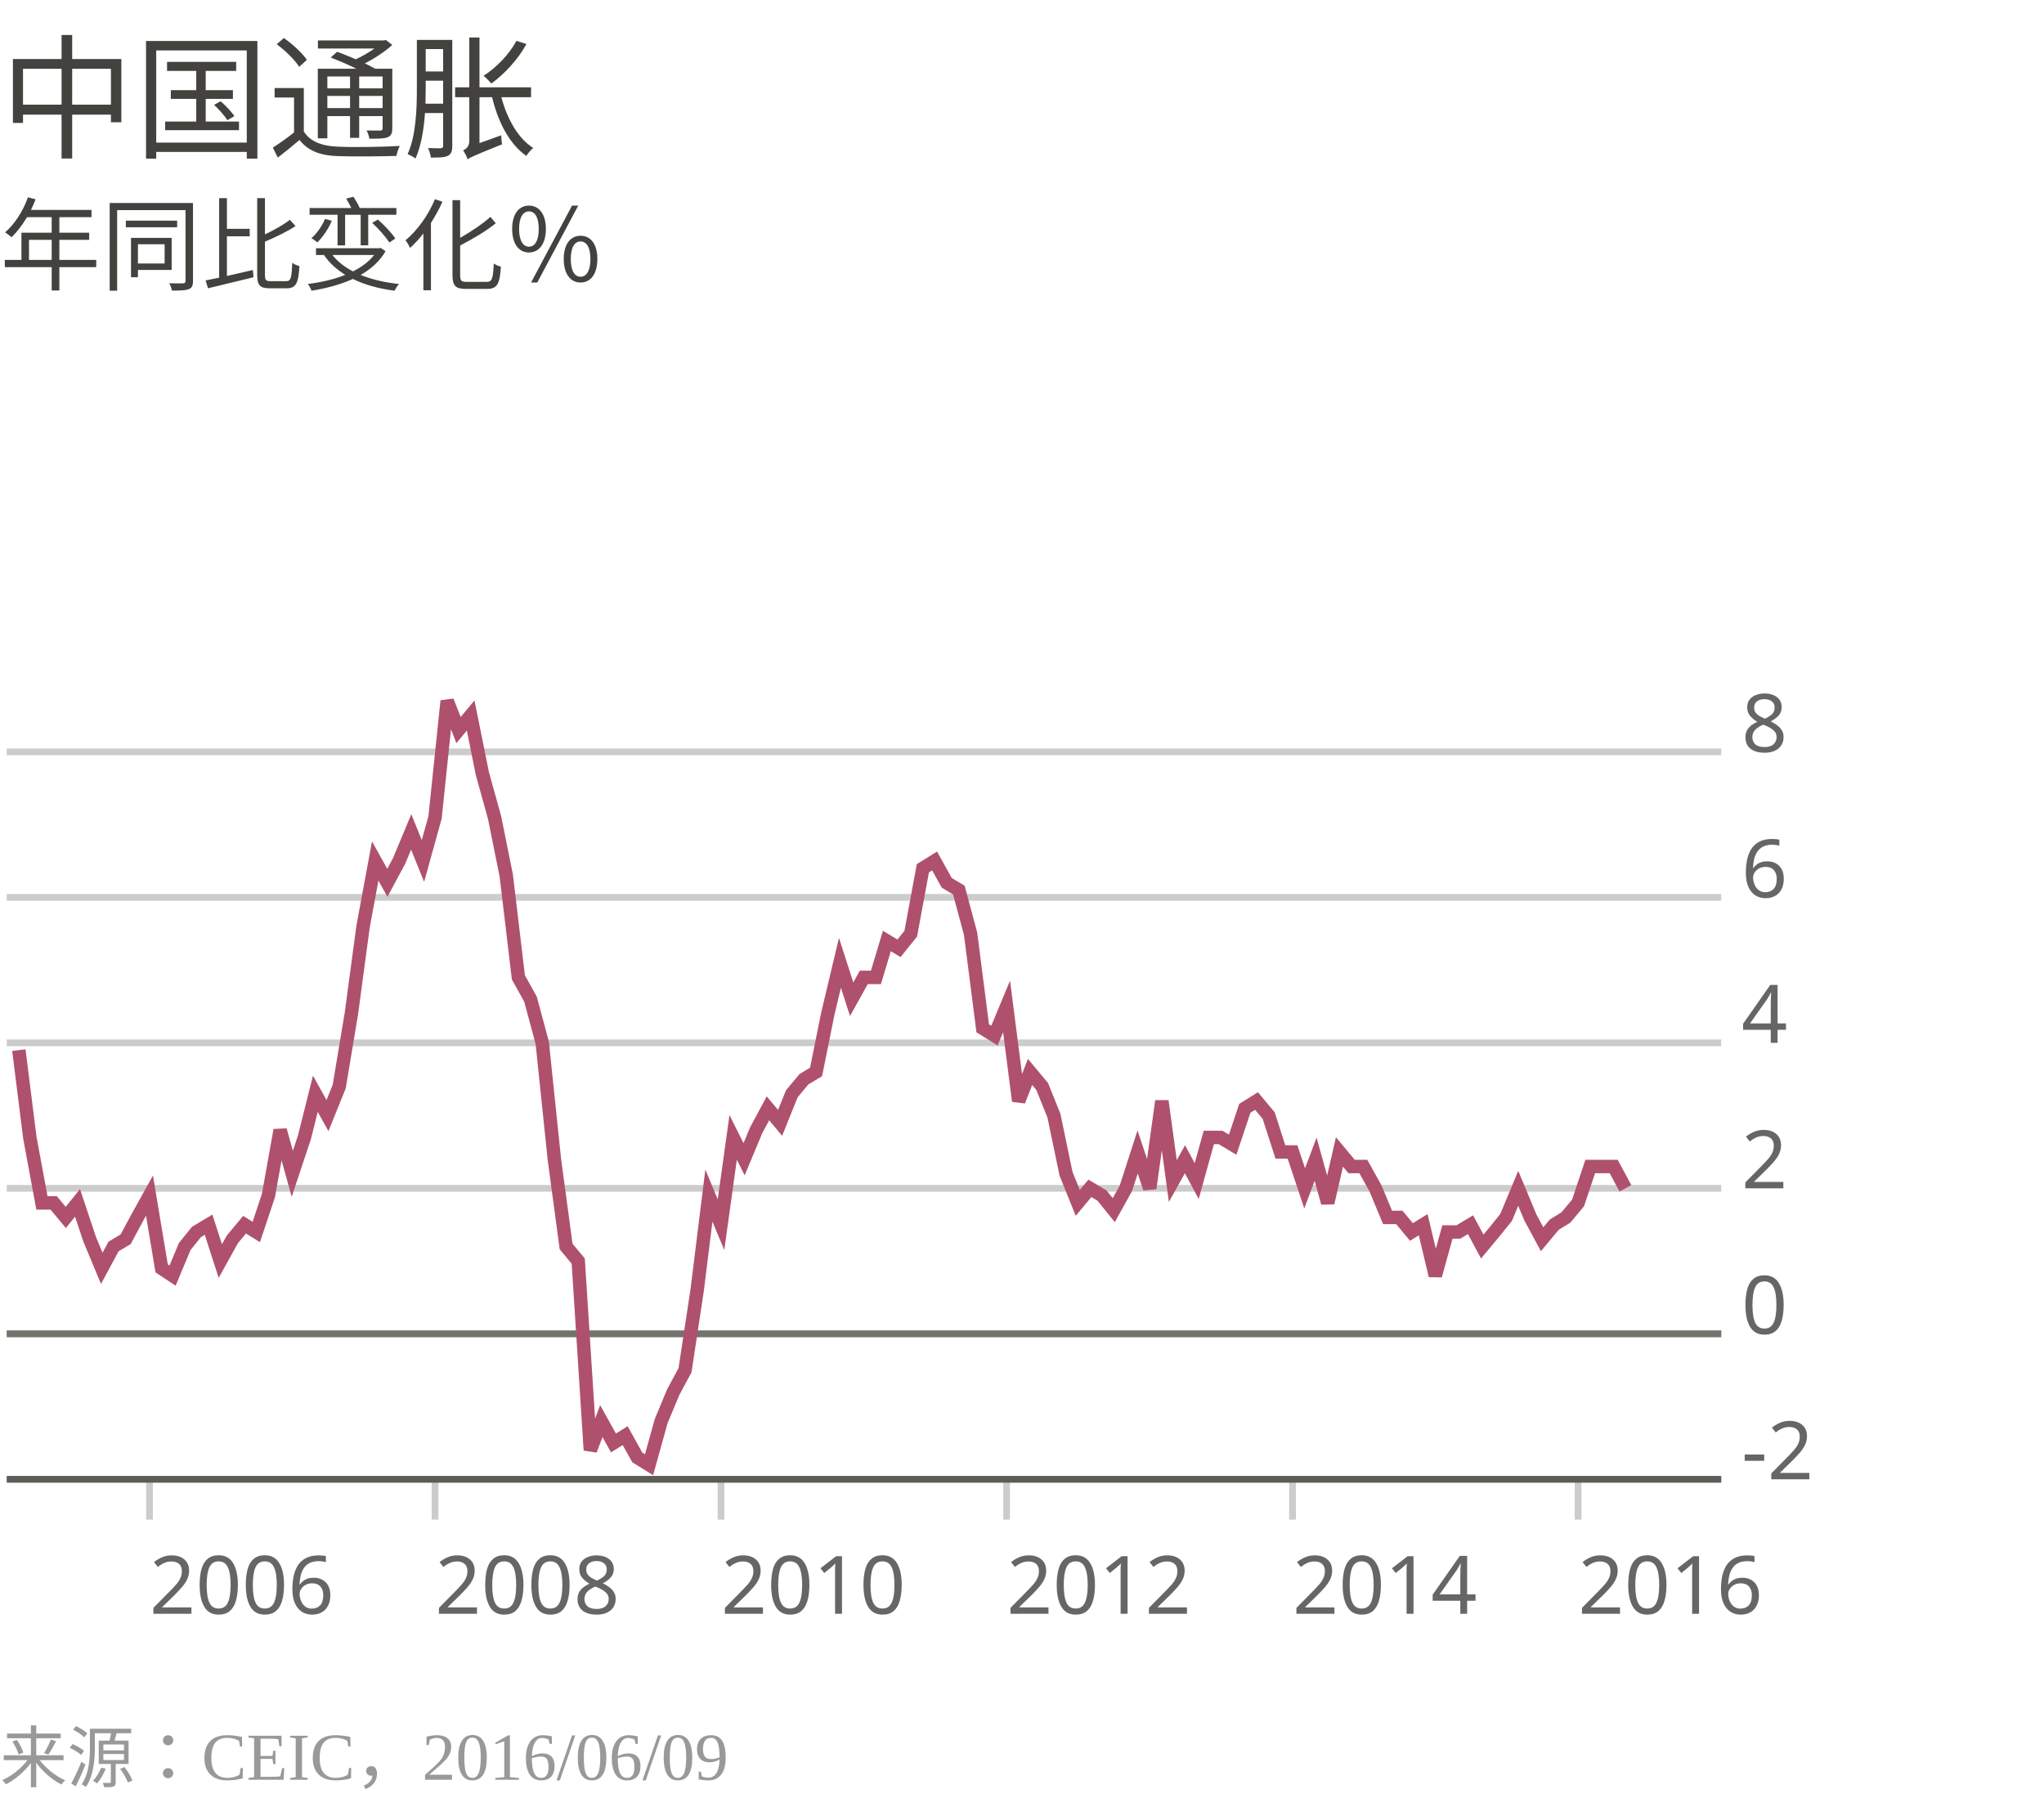
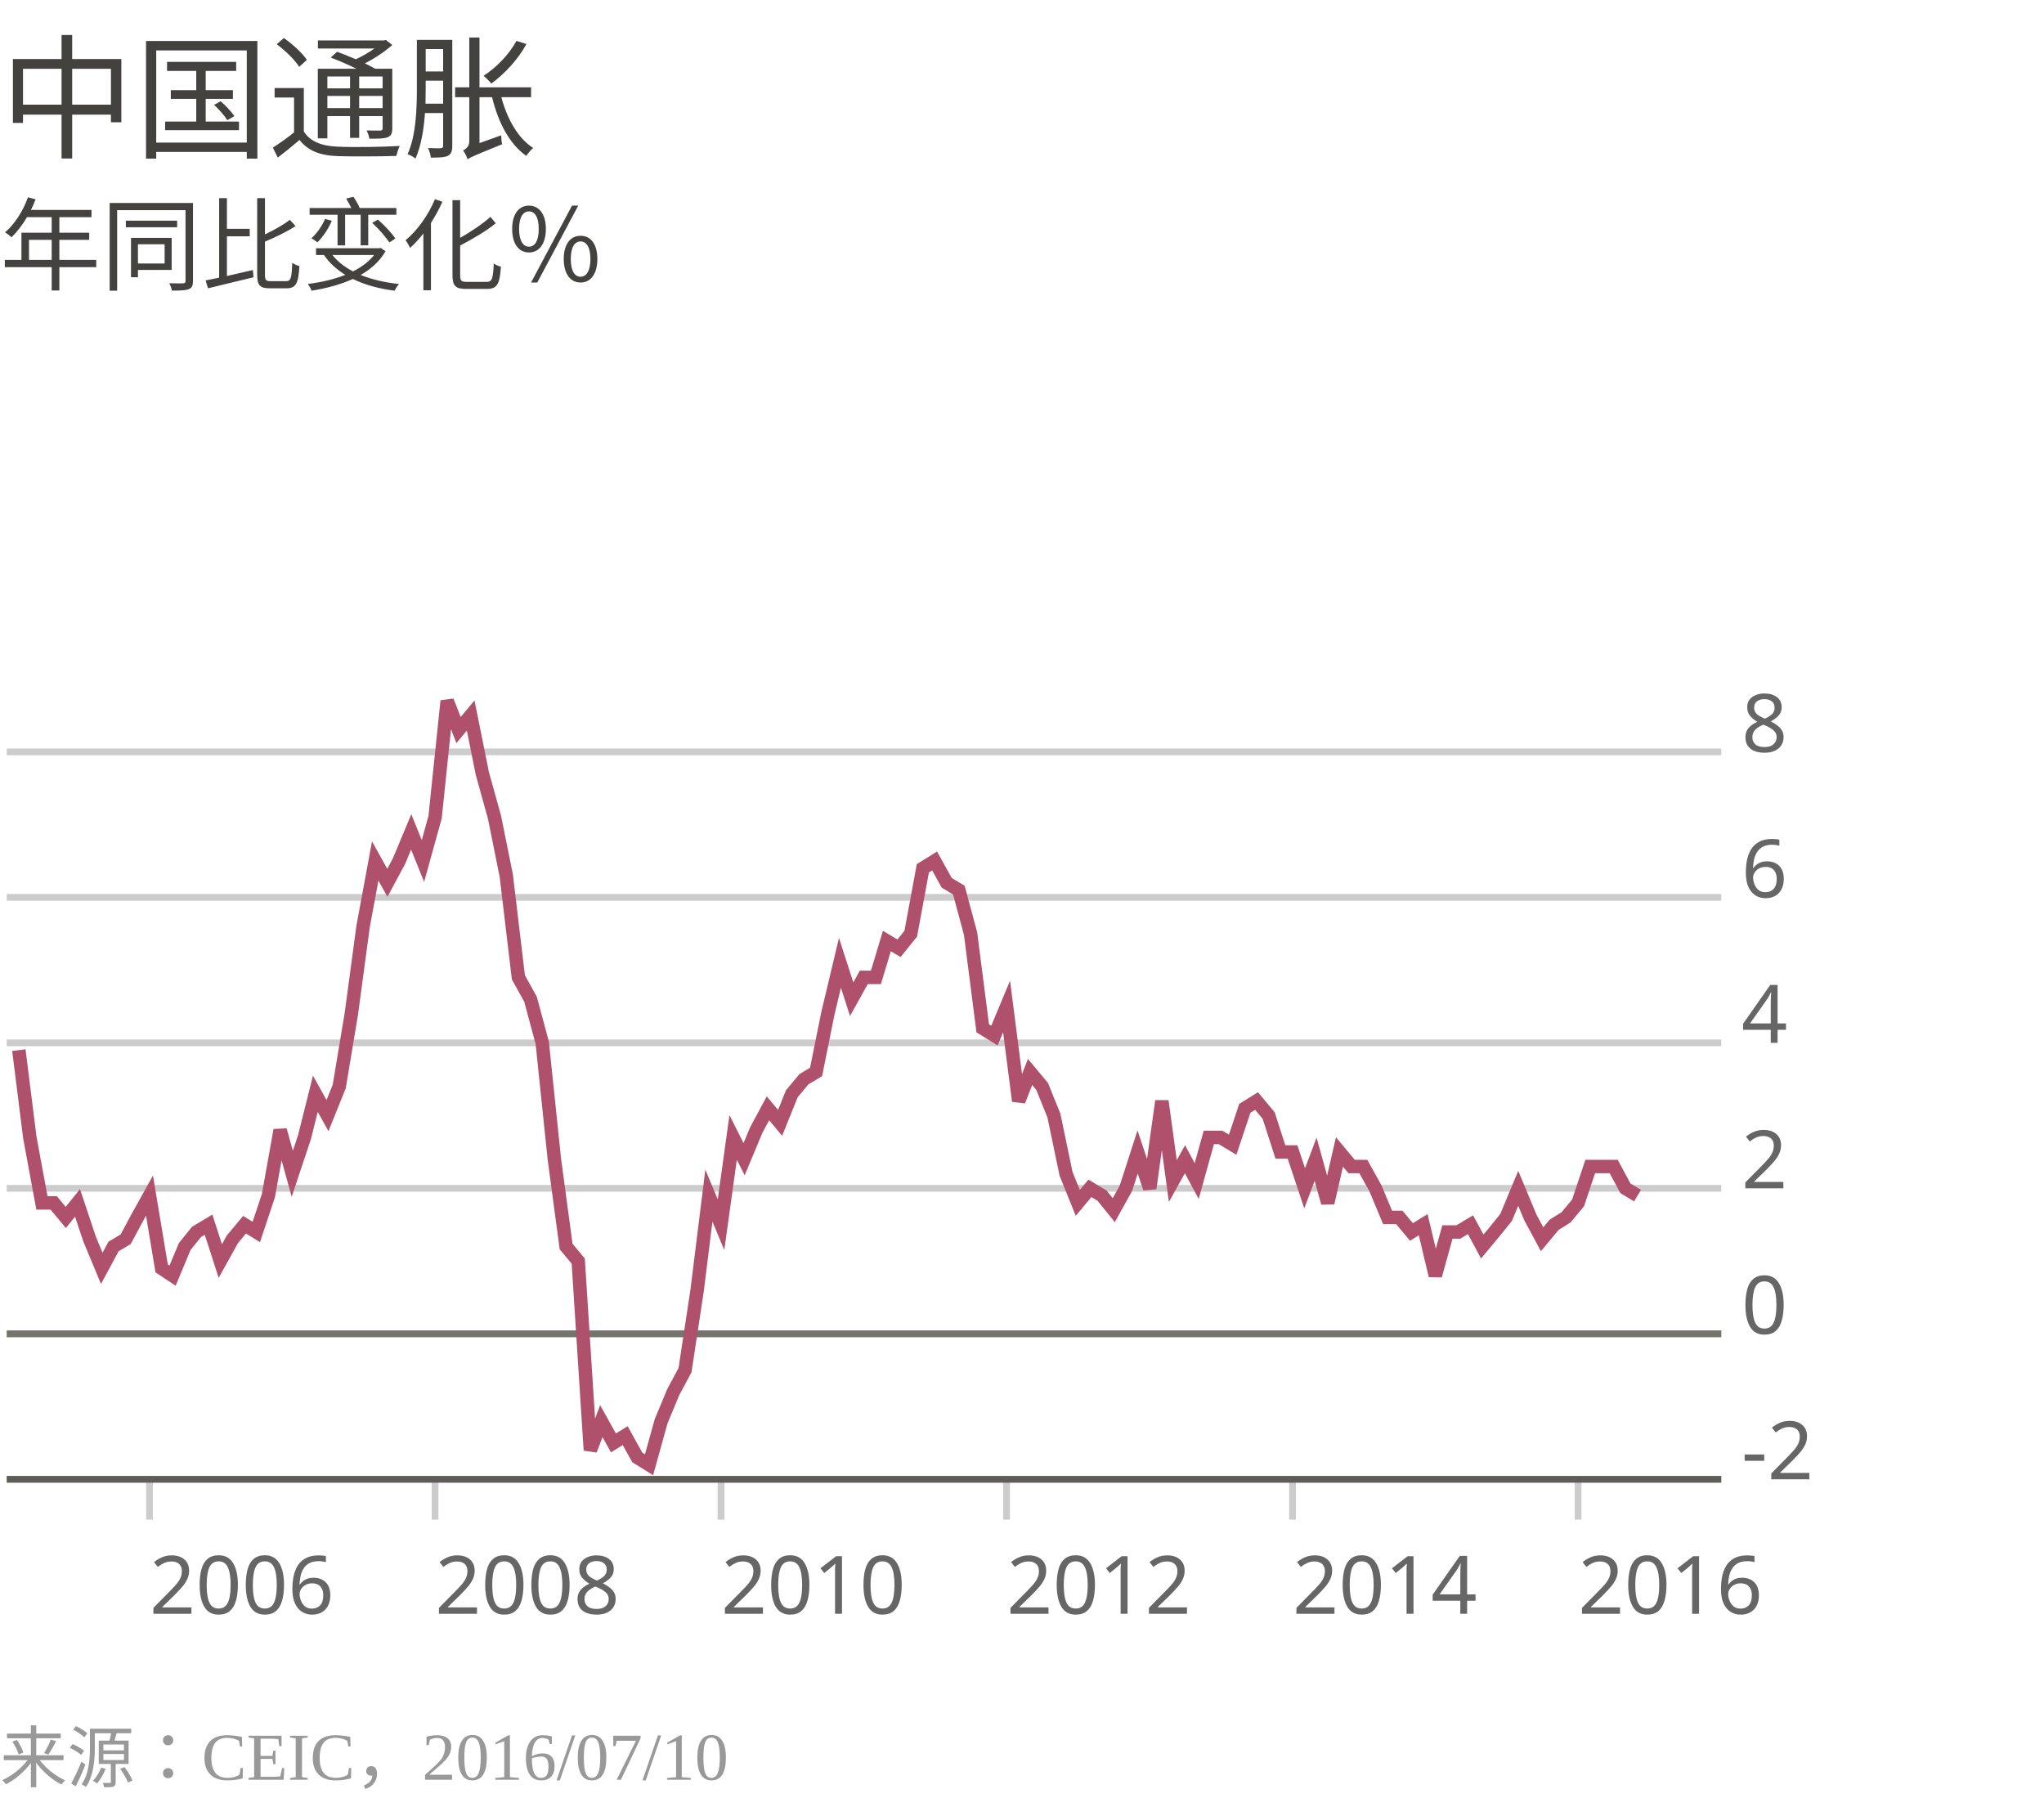
<svg xmlns="http://www.w3.org/2000/svg" viewBox="0 0 304 270">
  <text class="chart-title" fill="#43423e" font-size="20" y="22">中国通胀</text>
  <text class="chart-subtitle" fill="#43423e" font-size="15" y="42">年同比变化％</text>
-   <text class="chart-source" font-size="10" fill-opacity="0.4" y="265">来源：CEIC，2016/06/09</text>
+   <text class="chart-source" font-size="10" fill-opacity="0.4" y="265">来源：CEIC，2016/07/10</text>
  <g transform="translate(1,100)">
    <g transform="translate(0,120)" class="x axis">
      <g class="tick" style="" transform="translate(21.23546,0)">
        <line y2="6" x2="0" fill="none" stroke="#000" stroke-opacity="0.2" />
        <text dy="0" style="" y="20" x="0" font-family="MetricWeb,sans-serif" fill-opacity="0.6" font-size="12" text-anchor="start">2006</text>
      </g>
      <g class="tick" style="" transform="translate(63.70637,0)">
        <line y2="6" x2="0" fill="none" stroke="#000" stroke-opacity="0.2" />
        <text dy="0" style="" y="20" x="0" font-family="MetricWeb,sans-serif" fill-opacity="0.6" font-size="12" text-anchor="start">2008</text>
      </g>
      <g class="tick" style="" transform="translate(106.2355,0)">
        <line y2="6" x2="0" fill="none" stroke="#000" stroke-opacity="0.2" />
        <text dy="0" style="" y="20" x="0" font-family="MetricWeb,sans-serif" fill-opacity="0.6" font-size="12" text-anchor="start">2010</text>
      </g>
      <g class="tick" style="" transform="translate(148.7064,0)">
        <line y2="6" x2="0" fill="none" stroke="#000" stroke-opacity="0.2" />
        <text dy="0" style="" y="20" x="0" font-family="MetricWeb,sans-serif" fill-opacity="0.6" font-size="12" text-anchor="start">2012</text>
      </g>
      <g class="tick" style="" transform="translate(191.2355,0)">
        <line y2="6" x2="0" fill="none" stroke="#000" stroke-opacity="0.2" />
        <text dy="0" style="" y="20" x="0" font-family="MetricWeb,sans-serif" fill-opacity="0.6" font-size="12" text-anchor="start">2014</text>
      </g>
      <g class="tick" style="" transform="translate(233.7064,0)">
        <line y2="6" x2="0" fill="none" stroke="#000" stroke-opacity="0.2" />
        <text dy="0" style="" y="20" x="0" font-family="MetricWeb,sans-serif" fill-opacity="0.6" font-size="12" text-anchor="start">2016</text>
      </g>
      <path class="domain" d="M0,0V0H255V0" fill="none" stroke="#74736c" />
    </g>
    <g transform="translate(255,0)" class="y axis">
      <g class="tick" style="" transform="translate(0,120)">
        <line x2="-255" y2="0" fill="none" stroke="#000" stroke-opacity="0.2" />
        <text dy="0" style="text-anchor: start;" x="3" y="0" font-family="MetricWeb,sans-serif" fill-opacity="0.6" font-size="12">-2</text>
      </g>
      <g class="tick" style="" transform="translate(0,98.36364)">
        <line x2="-255" y2="0" fill="none" stroke="#000" stroke-opacity="0.2" />
        <text dy="0" style="text-anchor: start;" x="3" y="0" font-family="MetricWeb,sans-serif" fill-opacity="0.6" font-size="12">0</text>
      </g>
      <g class="tick" style="" transform="translate(0,76.72727)">
        <line x2="-255" y2="0" fill="none" stroke="#000" stroke-opacity="0.2" />
        <text dy="0" style="text-anchor: start;" x="3" y="0" font-family="MetricWeb,sans-serif" fill-opacity="0.6" font-size="12">2</text>
      </g>
      <g class="tick" style="" transform="translate(0,55.09091)">
        <line x2="-255" y2="0" fill="none" stroke="#000" stroke-opacity="0.2" />
        <text dy="0" style="text-anchor: start;" x="3" y="0" font-family="MetricWeb,sans-serif" fill-opacity="0.6" font-size="12">4</text>
      </g>
      <g class="tick" style="" transform="translate(0,33.45455)">
        <line x2="-255" y2="0" fill="none" stroke="#000" stroke-opacity="0.2" />
        <text dy="0" style="text-anchor: start;" x="3" y="0" font-family="MetricWeb,sans-serif" fill-opacity="0.6" font-size="12">6</text>
      </g>
      <g class="tick" style="" transform="translate(0,11.81818)">
        <line x2="-255" y2="0" fill="none" stroke="#000" stroke-opacity="0.2" />
        <text dy="0" style="text-anchor: start;" x="3" y="0" font-family="MetricWeb,sans-serif" fill-opacity="0.6" font-size="12">8</text>
      </g>
      <path class="domain" d="M-255,1H0V120H-255" fill="none" stroke="#000" stroke-opacity="0" />
      <line class="highlight-line" x1="0" x2="-255" y1="98.364" y2="98.364" fill="none" stroke="#74736c" />
    </g>
    <g>
-       <path d="M1.804,56.173L3.433,69.155L5.236,78.891L6.982,78.891L8.785,81.055L10.53,78.891L12.334,84.3L14.138,88.627L15.883,85.382L17.687,84.3L19.432,81.055L21.235,77.809L23.039,88.627L24.668,89.709L26.472,85.382L28.217,83.218L30.021,82.136L31.766,87.545L33.569,84.3L35.373,82.136L37.118,83.218L38.922,77.809L40.667,68.073L42.471,74.564L44.274,69.155L45.903,62.664L47.707,65.909L49.452,61.582L51.256,50.764L53.001,37.782L54.805,28.045L56.608,31.291L58.354,28.045L60.157,23.718L61.903,28.045L63.706,21.555L65.51,4.245L67.197,8.573L69.001,6.409L70.746,15.064L72.55,21.555L74.295,30.209L76.099,45.355L77.902,48.6L79.648,55.091L81.451,72.4L83.196,85.382L85,87.545L86.804,115.673L88.433,111.345L90.236,114.591L91.982,113.509L93.785,116.755L95.53,117.836L97.334,111.345L99.138,107.018L100.883,103.773L102.687,91.873L104.432,77.809L106.235,82.136L108.039,69.155L109.668,72.4L111.472,68.073L113.217,64.827L115.021,66.991L116.766,62.664L118.569,60.5L120.373,59.418L122.118,50.764L123.922,43.191L125.667,48.6L127.471,45.355L129.274,45.355L130.903,39.945L132.707,41.027L134.452,38.864L136.256,29.127L138.001,28.045L139.805,31.291L141.608,32.373L143.354,38.864L145.157,52.927L146.903,54.009L148.706,49.682L150.51,63.745L152.197,59.418L154.001,61.582L155.746,65.909L157.55,74.564L159.295,78.891L161.099,76.727L162.902,77.809L164.648,79.973L166.451,76.727L168.196,71.318L170,76.727L171.804,63.745L173.433,75.645L175.236,72.4L176.982,75.645L178.785,69.155L180.53,69.155L182.334,70.236L184.138,64.827L185.883,63.745L187.687,65.909L189.432,71.318L191.235,71.318L193.039,76.727L194.668,72.4L196.472,78.891L198.217,71.318L200.021,73.482L201.766,73.482L203.569,76.727L205.373,81.055L207.118,81.055L208.922,83.218L210.667,82.136L212.471,89.709L214.274,83.218L215.903,83.218L217.707,82.136L219.452,85.382L221.256,83.218L223.001,81.055L224.805,76.727L226.608,81.055L228.354,84.3L230.157,82.136L231.903,81.055L233.706,78.891L235.51,73.482L237.197,73.482L239.001,73.482L240.746,76.727" stroke-width="2" fill="none" stroke="#af516c" />
+       <path d="M1.804,56.173L3.433,69.155L5.236,78.891L6.982,78.891L8.785,81.055L10.53,78.891L12.334,84.3L14.138,88.627L15.883,85.382L17.687,84.3L19.432,81.055L21.235,77.809L23.039,88.627L24.668,89.709L26.472,85.382L28.217,83.218L30.021,82.136L31.766,87.545L33.569,84.3L35.373,82.136L37.118,83.218L38.922,77.809L40.667,68.073L42.471,74.564L44.274,69.155L45.903,62.664L47.707,65.909L49.452,61.582L51.256,50.764L53.001,37.782L54.805,28.045L56.608,31.291L58.354,28.045L60.157,23.718L61.903,28.045L63.706,21.555L65.51,4.245L67.197,8.573L69.001,6.409L70.746,15.064L72.55,21.555L74.295,30.209L76.099,45.355L77.902,48.6L79.648,55.091L81.451,72.4L83.196,85.382L85,87.545L86.804,115.673L88.433,111.345L90.236,114.591L91.982,113.509L93.785,116.755L95.53,117.836L97.334,111.345L99.138,107.018L100.883,103.773L102.687,91.873L104.432,77.809L106.235,82.136L108.039,69.155L109.668,72.4L111.472,68.073L113.217,64.827L115.021,66.991L116.766,62.664L118.569,60.5L120.373,59.418L122.118,50.764L123.922,43.191L125.667,48.6L127.471,45.355L129.274,45.355L130.903,39.945L132.707,41.027L134.452,38.864L136.256,29.127L138.001,28.045L139.805,31.291L141.608,32.373L143.354,38.864L145.157,52.927L146.903,54.009L148.706,49.682L150.51,63.745L152.197,59.418L154.001,61.582L155.746,65.909L157.55,74.564L159.295,78.891L161.099,76.727L162.902,77.809L164.648,79.973L166.451,76.727L168.196,71.318L170,76.727L171.804,63.745L173.433,75.645L175.236,72.4L176.982,75.645L178.785,69.155L180.53,69.155L182.334,70.236L184.138,64.827L185.883,63.745L187.687,65.909L189.432,71.318L191.235,71.318L193.039,76.727L194.668,72.4L196.472,78.891L198.217,71.318L200.021,73.482L201.766,73.482L203.569,76.727L205.373,81.055L207.118,81.055L208.922,83.218L210.667,82.136L212.471,89.709L214.274,83.218L215.903,83.218L217.707,82.136L219.452,85.382L221.256,83.218L223.001,81.055L224.805,76.727L226.608,81.055L228.354,84.3L230.157,82.136L231.903,81.055L233.706,78.891L235.51,73.482L237.197,73.482L239.001,73.482L240.746,76.727L242.55,77.809" stroke-width="2" fill="none" stroke="#af516c" />
    </g>
  </g>
</svg>
